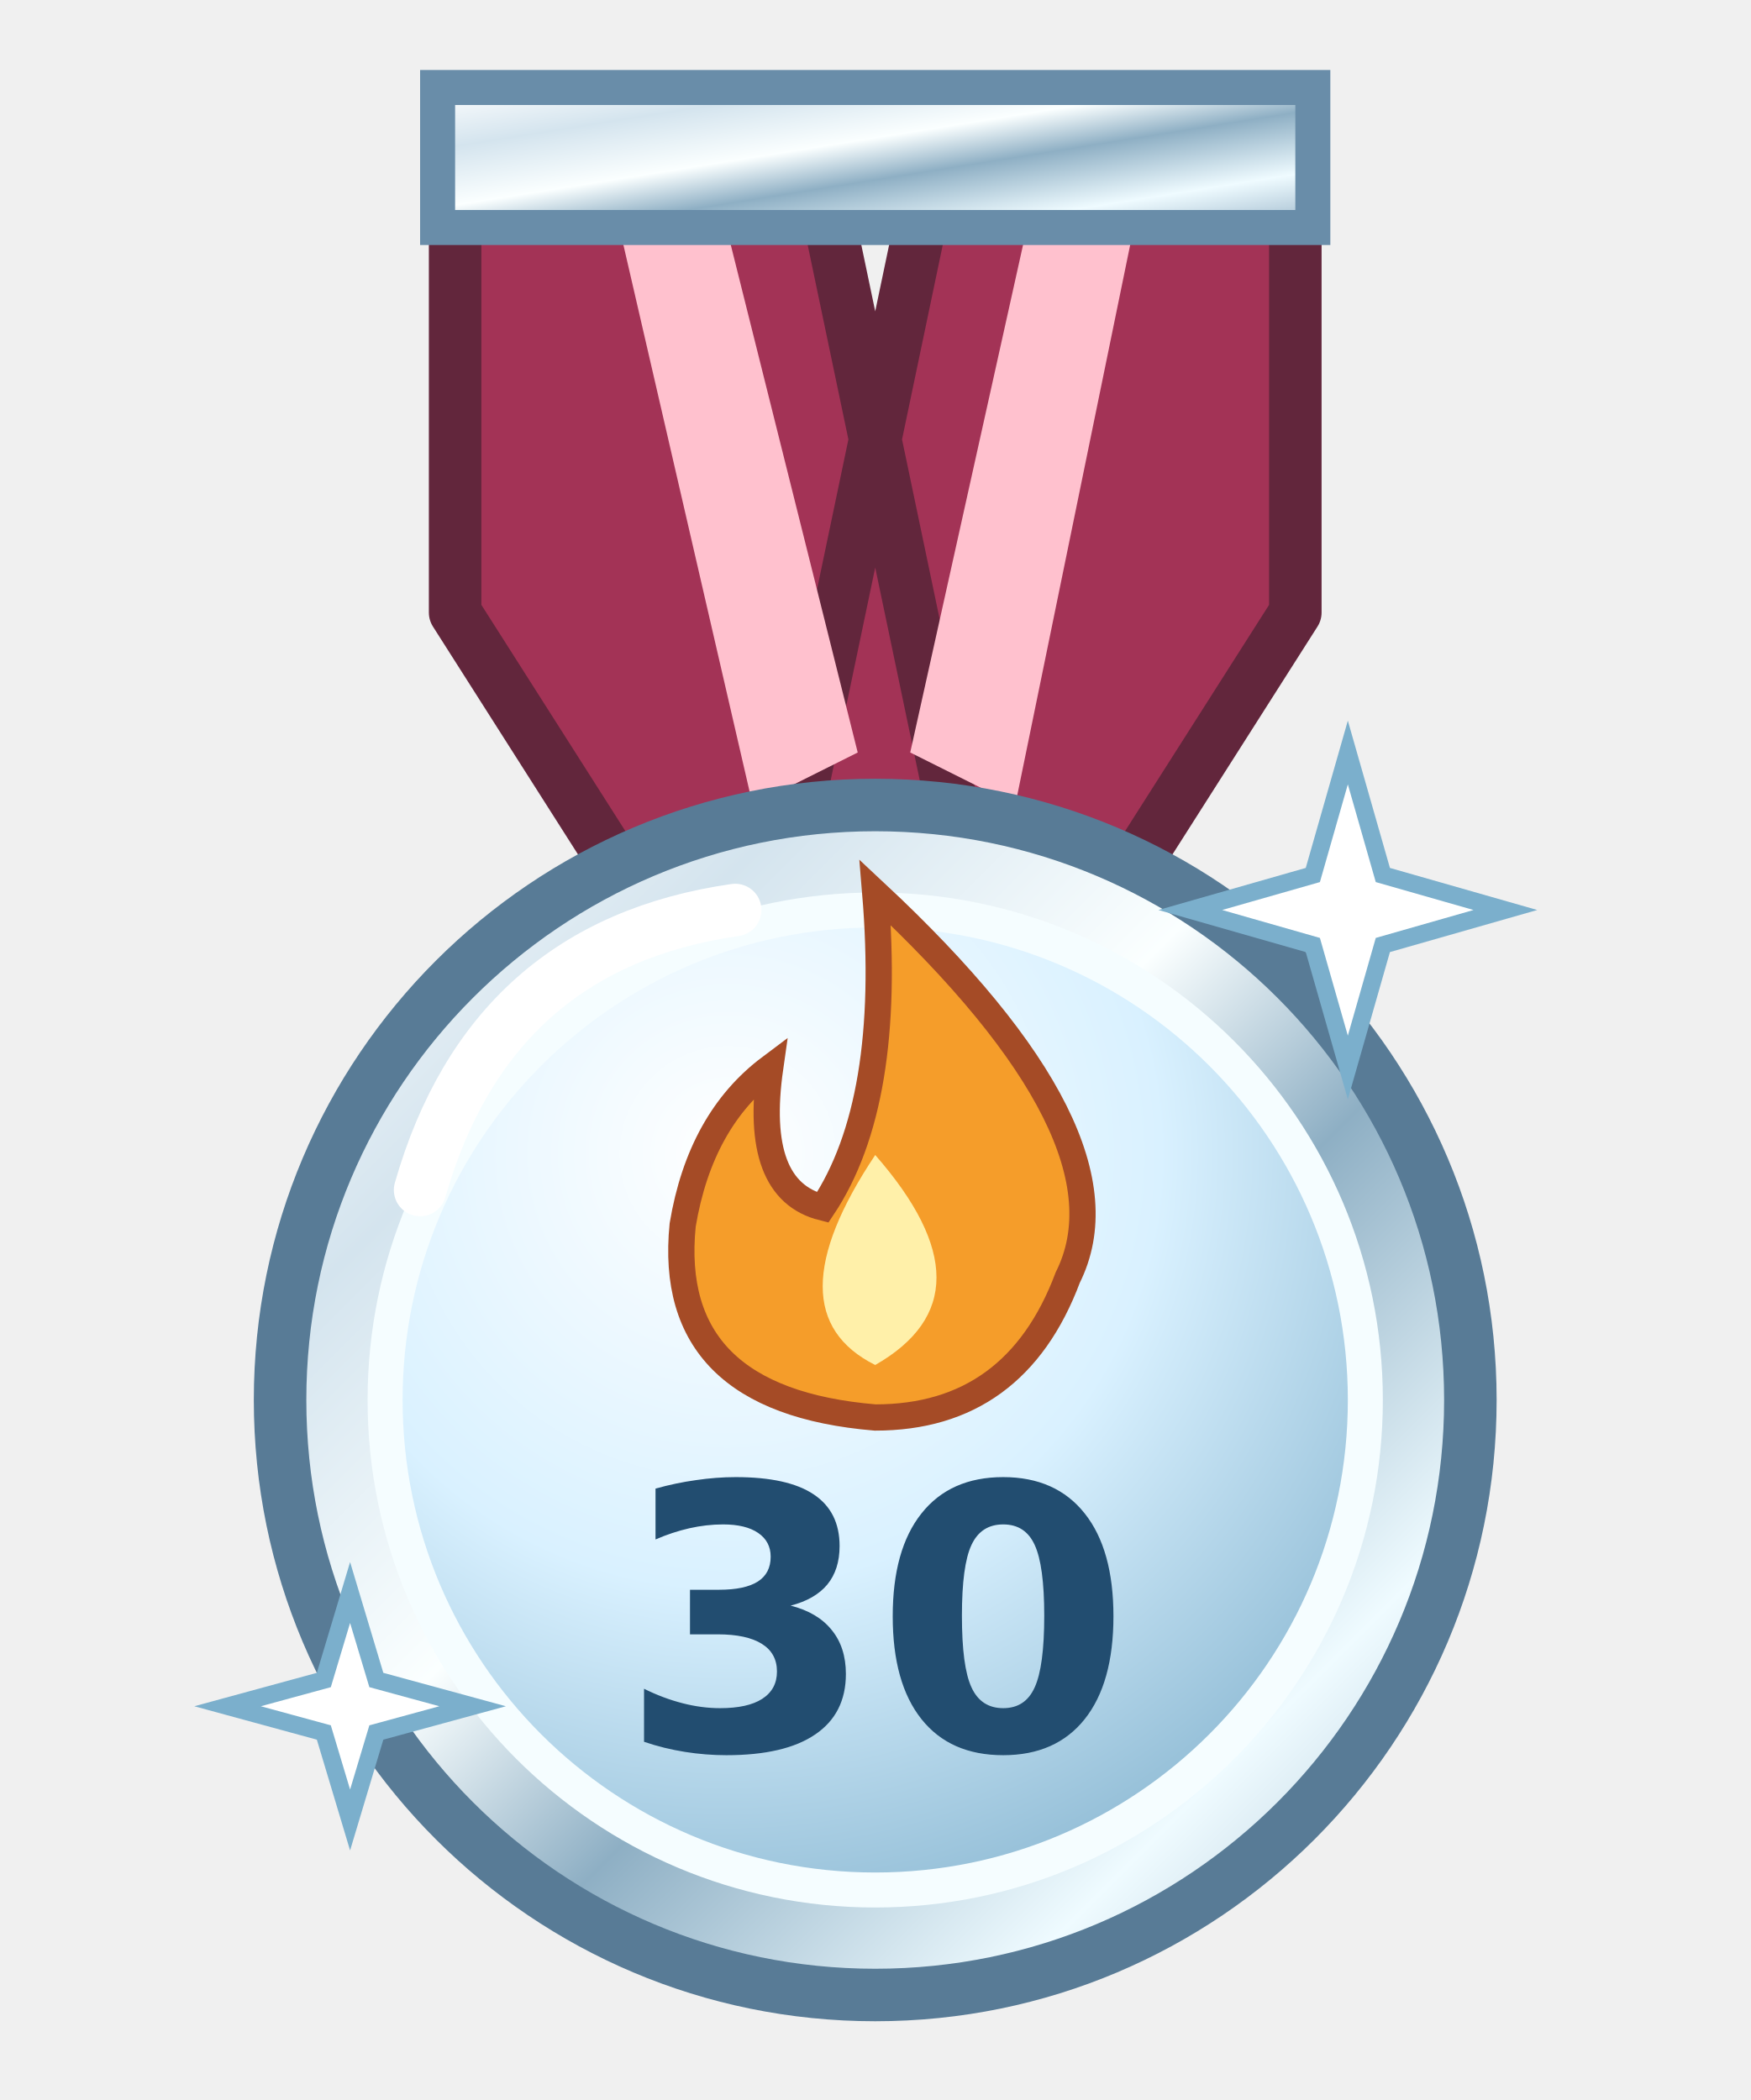
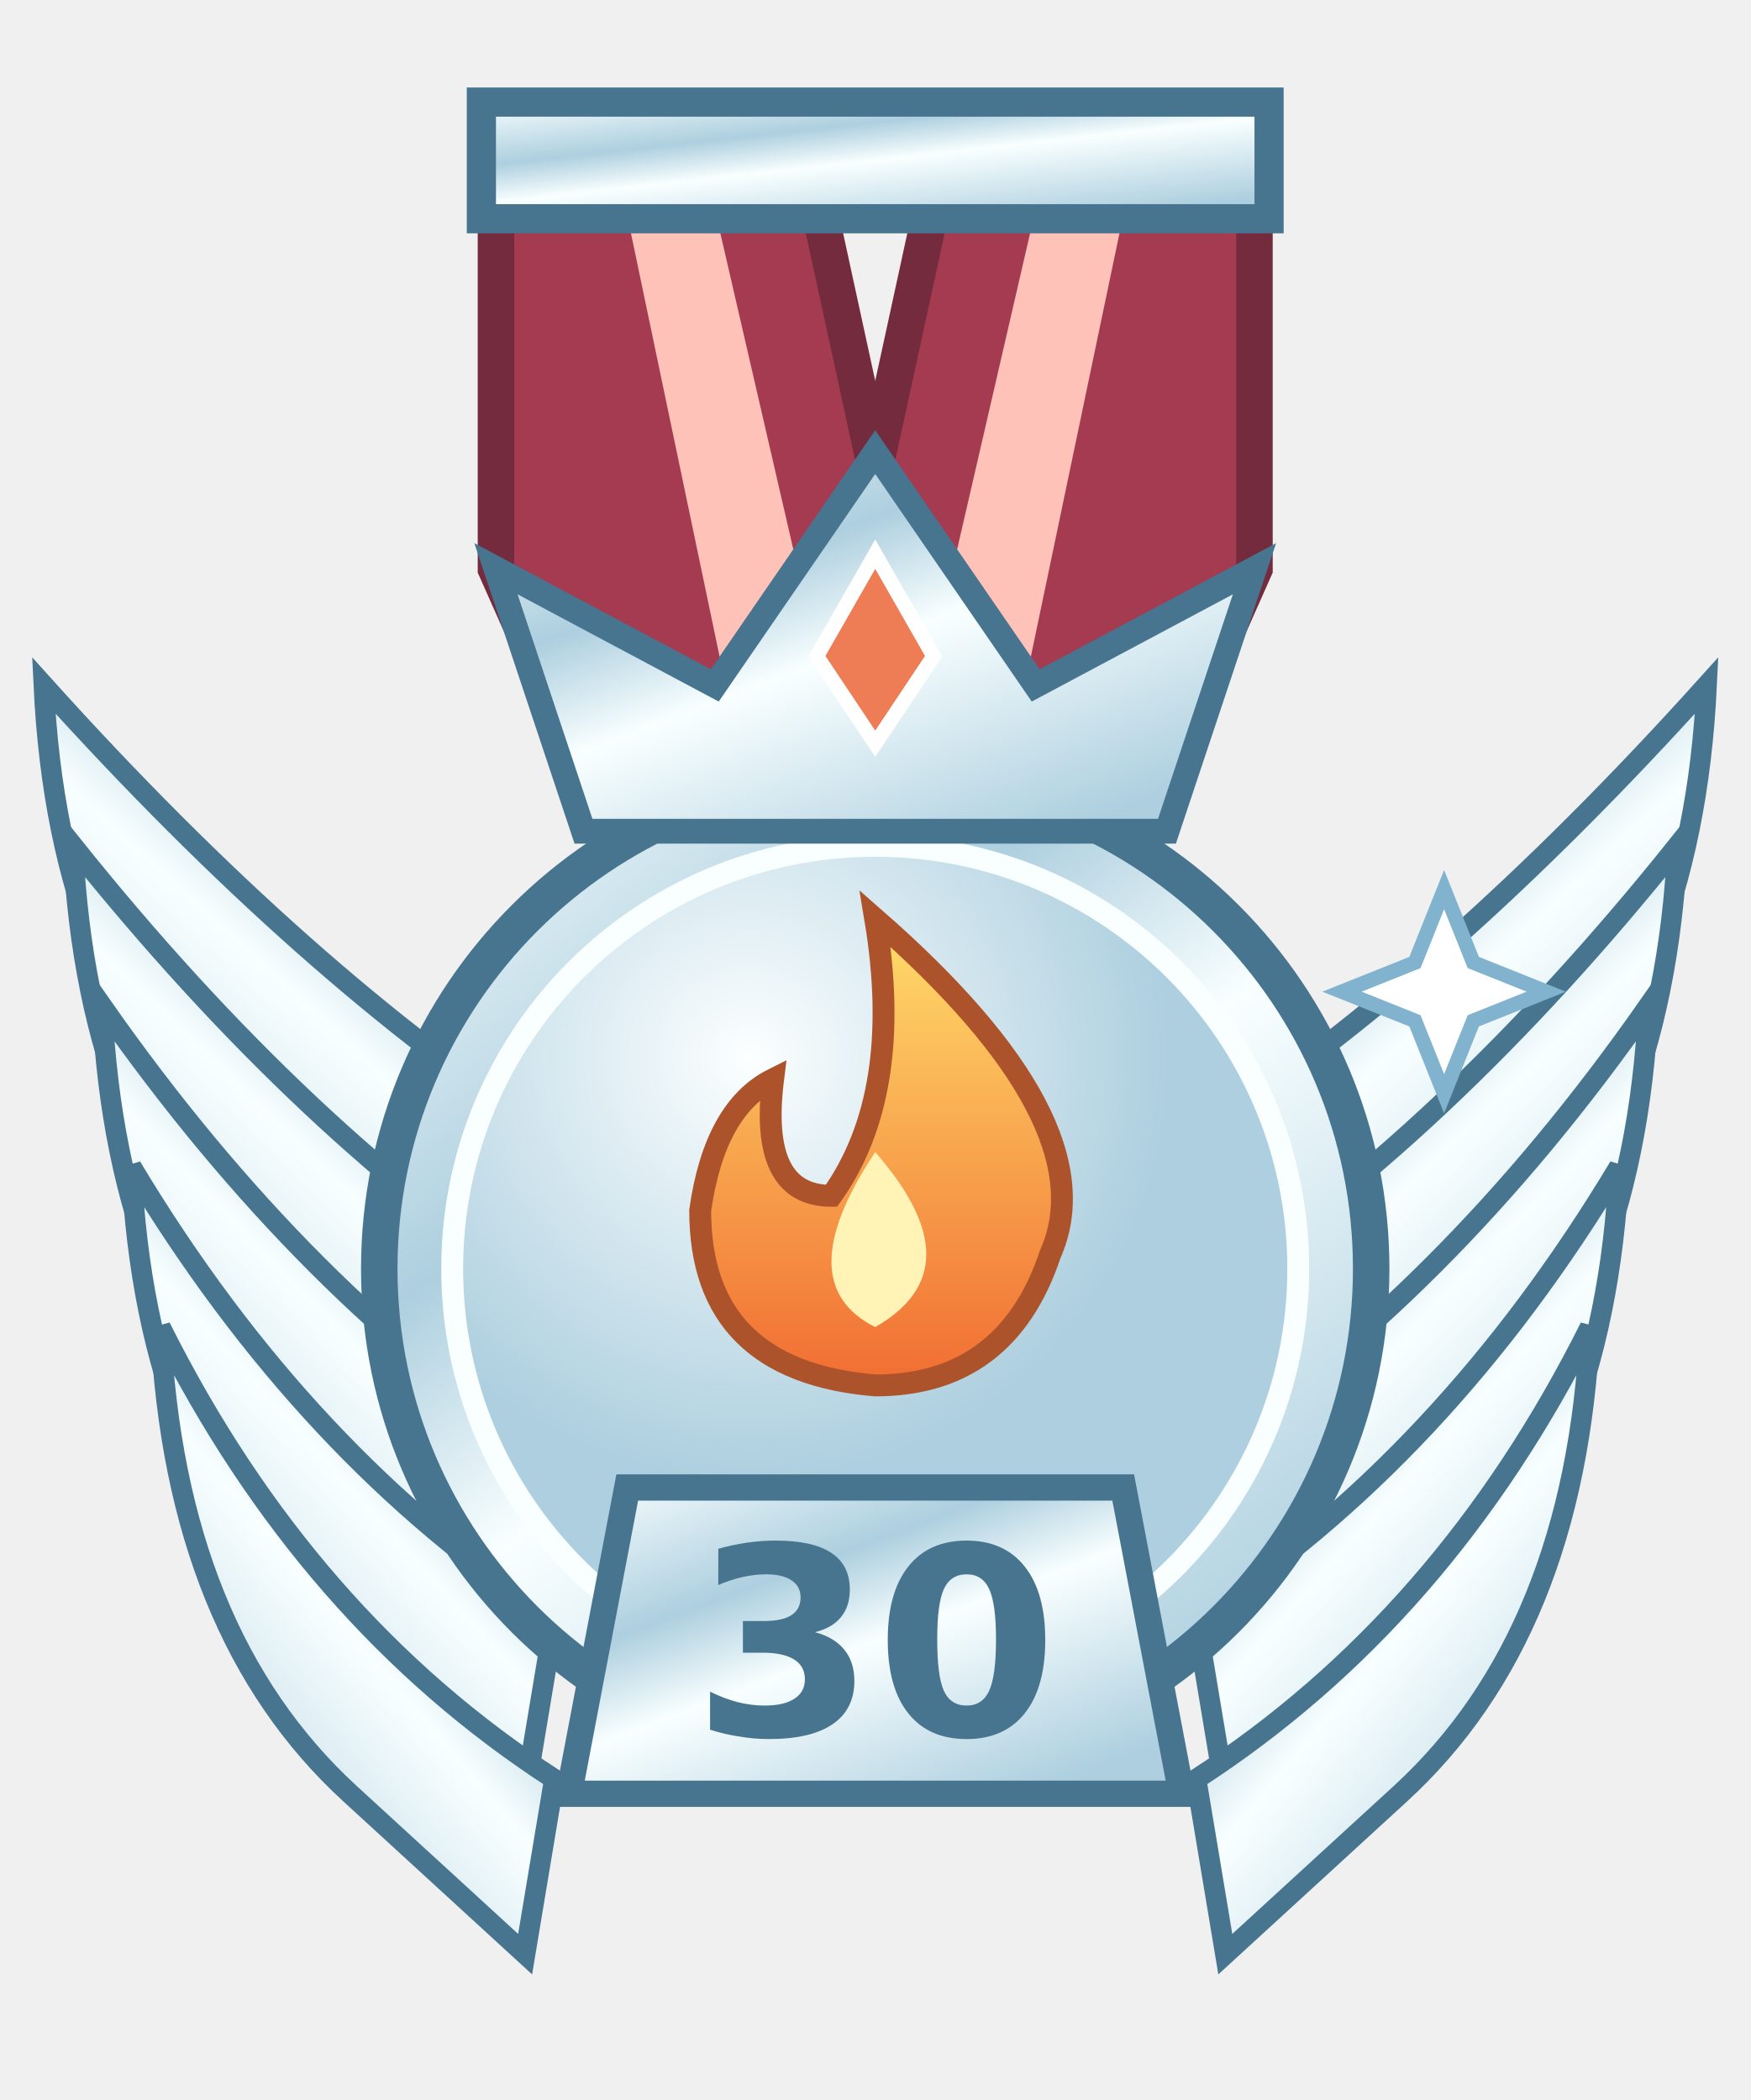
- <svg xmlns="http://www.w3.org/2000/svg" viewBox="0 0 100 120">
+ <svg xmlns="http://www.w3.org/2000/svg" viewBox="0 0 120 144">
  <defs>
-     <linearGradient id="platinum" x1="0" y1="0" x2="1" y2="1">
-       <stop stop-color="#ffffff" />
-       <stop offset=".22" stop-color="#d4e4ee" />
-       <stop offset=".43" stop-color="#fbffff" />
-       <stop offset=".58" stop-color="#8eafc4" />
-       <stop offset=".8" stop-color="#effbff" />
-       <stop offset="1" stop-color="#9ab6ca" />
+     <linearGradient id="metal" x2=".75" y2="1">
+       <stop stop-color="#f9ffff" />
+       <stop offset=".35" stop-color="#adcfdf" />
+       <stop offset=".56" stop-color="#f9ffff" />
+       <stop offset="1" stop-color="#adcfdf" />
    </linearGradient>
-     <radialGradient id="face" cx=".35" cy=".25" r=".8">
-       <stop stop-color="#ffffff" />
-       <stop offset=".55" stop-color="#d9f1ff" />
-       <stop offset="1" stop-color="#92bdd6" />
+     <radialGradient id="face" cx=".35" cy=".25">
+       <stop stop-color="#fcffff" />
+       <stop offset="1" stop-color="#adcfdf" />
    </radialGradient>
+     <linearGradient id="flame" x2="0" y2="1">
+       <stop stop-color="#ffdd6a" />
+       <stop offset="1" stop-color="#f16d32" />
+     </linearGradient>
  </defs>
-   <path d="M26 6H46L55 49 40 57 26 35ZM54 6H74L74 35 60 57 45 49Z" fill="#a33356" stroke="#62263c" stroke-width="3" stroke-linejoin="round" />
-   <path d="M34 7H40L49 43 43 46ZM60 7H66L58 46 52 43Z" fill="#ffc1ce" />
-   <path d="M25 5H75V13H25Z" fill="url(#platinum)" stroke="#698da9" stroke-width="2" />
-   <circle cx="50" cy="80" r="34" fill="url(#platinum)" stroke="#587b96" stroke-width="3" />
-   <circle cx="50" cy="80" r="28" fill="url(#face)" stroke="#f5fdff" stroke-width="2" />
-   <path d="M50 51Q65 65 61 73Q58 81 50 81Q38 80 39 70Q40 64 44 61Q43 68 47 69Q51 63 50 51Z" fill="#f59d2a" stroke="#a54b26" stroke-width="1.5" />
-   <path d="M50 66Q57 74 50 78Q44 75 50 66Z" fill="#fff0a9" />
-   <text x="50" y="100" text-anchor="middle" font-family="DejaVu Sans, sans-serif" font-weight="800" font-size="21" fill="#224d70">30</text>
-   <path d="M24 68Q28 54 42 52" fill="none" stroke="#ffffff" stroke-width="3" stroke-linecap="round" />
-   <path d="M77 43L79 50 86 52 79 54 77 61 75 54 68 52 75 50Z" fill="#ffffff" stroke="#7bafcc" stroke-width="1" />
-   <path d="M20 91L21.5 96 27 97.5 21.5 99 20 104 18.5 99 13 97.5 18.5 96Z" fill="#ffffff" stroke="#7bafcc" stroke-width="1" />
+   <path d="M34 9H55L65 55 46 66 34 39ZM65 9H86L86 39 74 66 55 55Z" fill="#a43b51" stroke="#742b3e" stroke-width="2.5" />
+   <path d="M42 10H48L57 49 51 53ZM72 10H78L69 53 63 49Z" fill="#ffc2b8" />
+   <path d="M33 7H87V15H33Z" fill="url(#metal)" stroke="#47748f" stroke-width="2" />
+   <g transform="translate(60 0) scale(-1 1)">
+     <path d="M22 78Q39 67 57 47Q56 68 44 79L24 90Z" fill="url(#metal)" stroke="#47748f" stroke-width="1.4" />
+     <path d="M22 89Q39 78 55 58Q54 79 42 90L24 101Z" fill="url(#metal)" stroke="#47748f" stroke-width="1.4" />
+     <path d="M22 100Q39 89 53 69Q52 90 40 101L24 112Z" fill="url(#metal)" stroke="#47748f" stroke-width="1.4" />
+     <path d="M22 111Q39 100 51 80Q50 101 38 112L24 123Z" fill="url(#metal)" stroke="#47748f" stroke-width="1.4" />
+     <path d="M22 122Q39 111 49 91Q48 112 36 123L24 134Z" fill="url(#metal)" stroke="#47748f" stroke-width="1.4" />
+   </g>
+   <g transform="translate(60 0) scale(1 1)">
+     <path d="M22 78Q39 67 57 47Q56 68 44 79L24 90Z" fill="url(#metal)" stroke="#47748f" stroke-width="1.4" />
+     <path d="M22 89Q39 78 55 58Q54 79 42 90L24 101Z" fill="url(#metal)" stroke="#47748f" stroke-width="1.4" />
+     <path d="M22 100Q39 89 53 69Q52 90 40 101L24 112Z" fill="url(#metal)" stroke="#47748f" stroke-width="1.4" />
+     <path d="M22 111Q39 100 51 80Q50 101 38 112L24 123Z" fill="url(#metal)" stroke="#47748f" stroke-width="1.4" />
+     <path d="M22 122Q39 111 49 91Q48 112 36 123L24 134Z" fill="url(#metal)" stroke="#47748f" stroke-width="1.4" />
+   </g>
+   <circle cx="60" cy="87" r="34" fill="url(#metal)" stroke="#47748f" stroke-width="2.5" />
+   <circle cx="60" cy="87" r="29" fill="url(#face)" stroke="#f9ffff" stroke-width="1.5" />
+   <path d="M60 63Q76 77 72 86Q69 95 60 95Q48 94 48 83Q49 76 53 74Q52 82 57 82Q62 75 60 63Z" fill="url(#flame)" stroke="#ac532b" stroke-width="1.5" />
+   <path d="M60 79Q67 87 60 91Q54 88 60 79Z" fill="#fff3b6" />
+   <path d="M43 102H77L81 123H39Z" fill="url(#metal)" stroke="#47748f" stroke-width="1.8" />
+   <text x="60" y="119" text-anchor="middle" font-family="DejaVu Sans, sans-serif" font-size="18" font-weight="800" fill="#47748f">30</text>
+   <path d="M40 57L34 39 49 47 60 31 71 47 86 39 80 57Z" fill="url(#metal)" stroke="#47748f" stroke-width="1.7" />
+   <path d="M60 38L64 45 60 51 56 45Z" fill="#ee7c55" stroke="#fff" stroke-width="1" />
+   <path d="M99 61L101 66 106 68 101 70 99 75 97 70 92 68 97 66Z" fill="#fff" stroke="#82b3ce" stroke-width="1" />
</svg>
